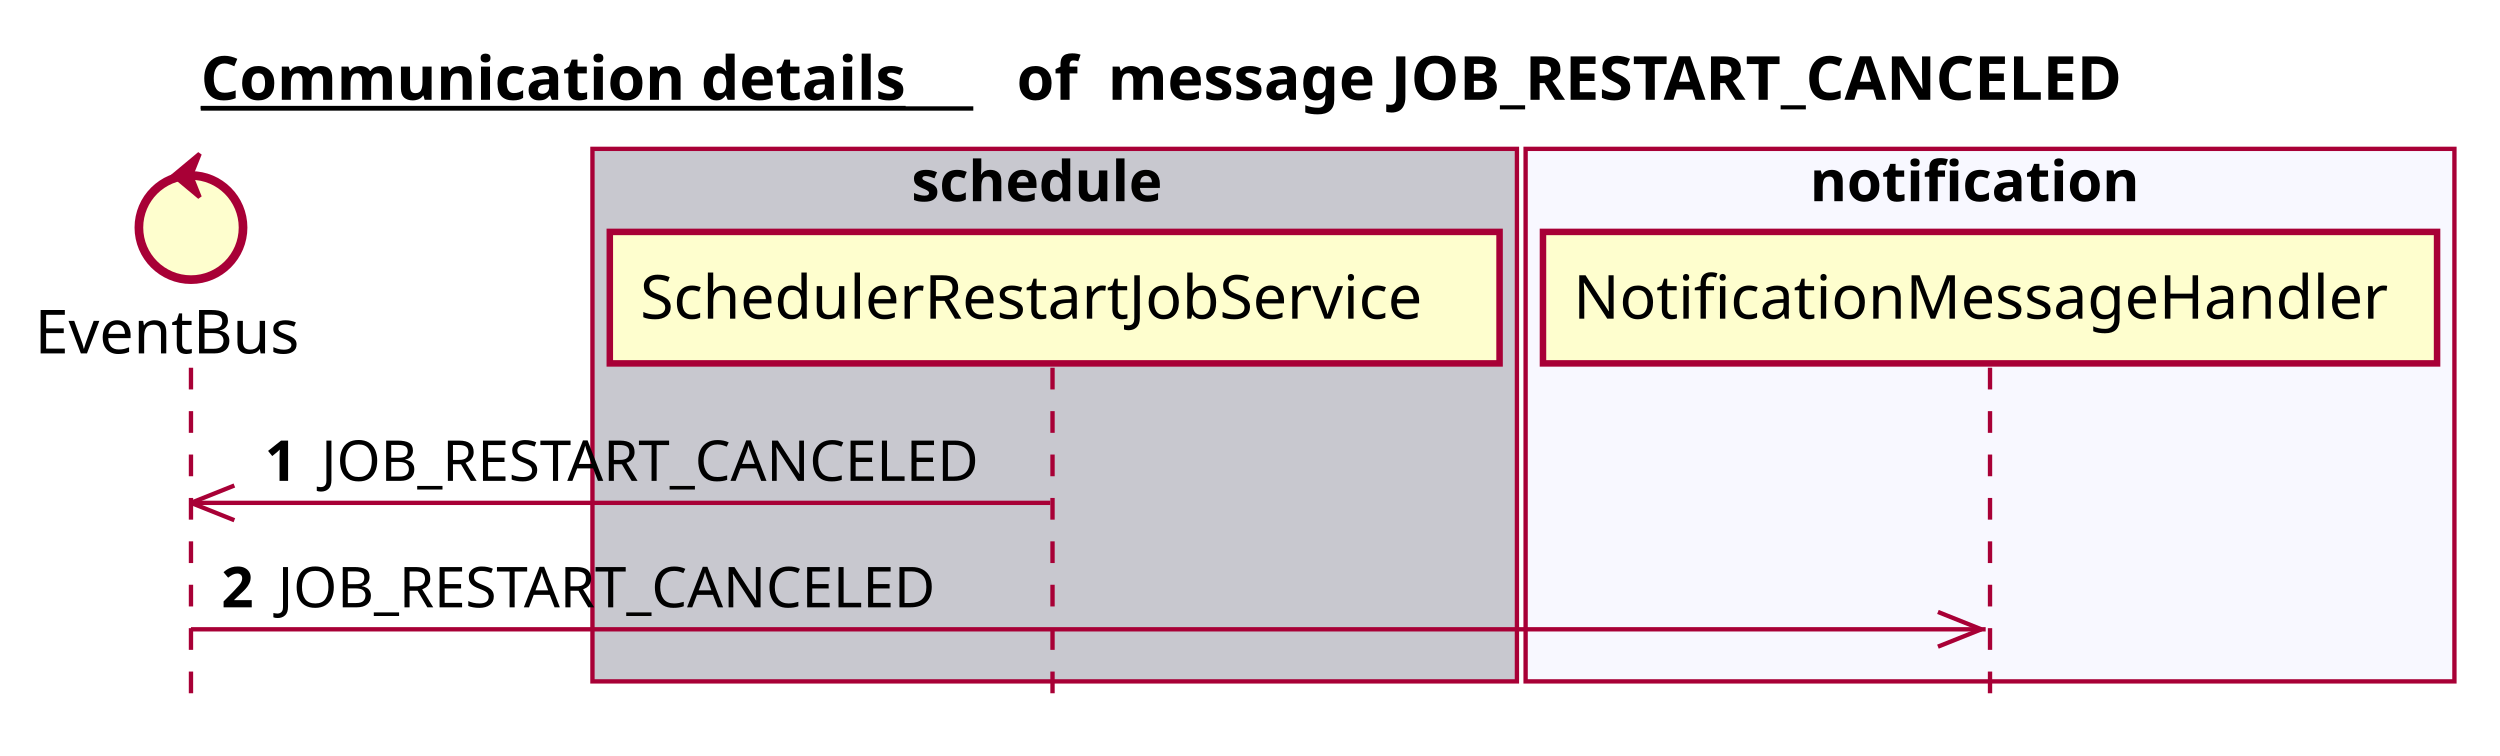
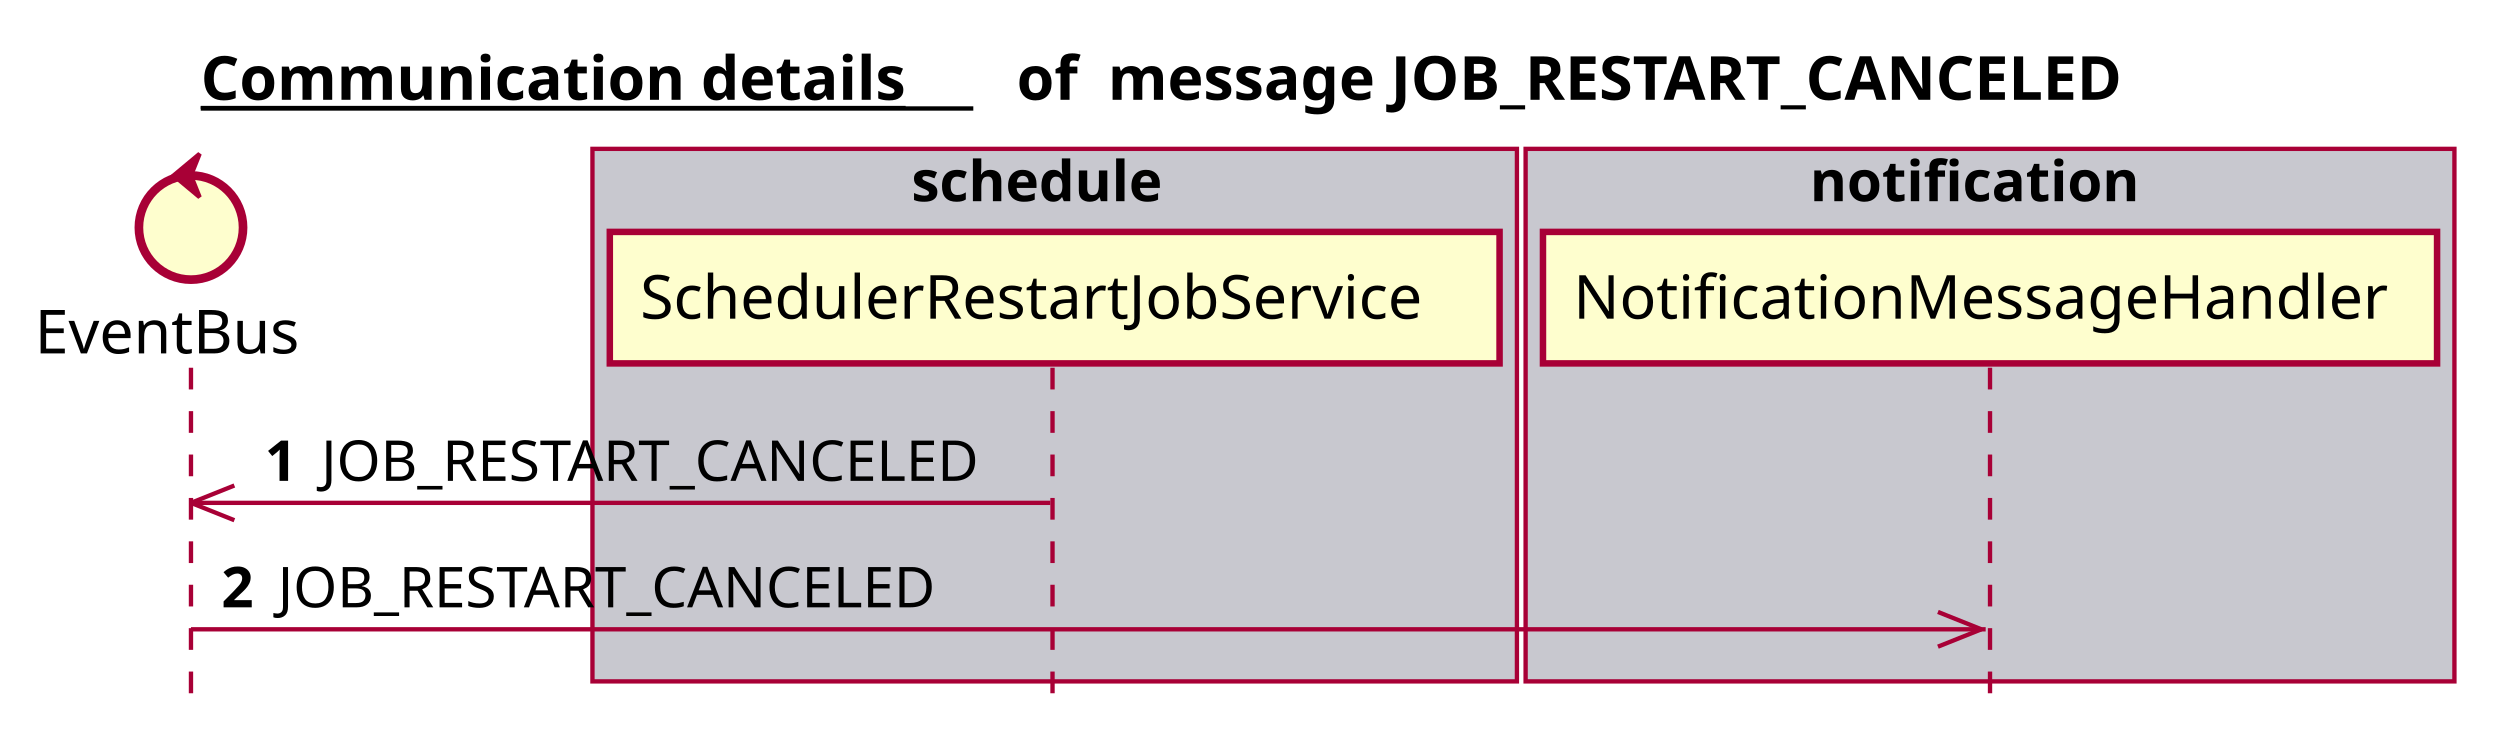
<svg xmlns="http://www.w3.org/2000/svg" contentScriptType="application/ecmascript" contentStyleType="text/css" height="174px" preserveAspectRatio="none" style="width:576px;height:174px;" version="1.1" viewBox="0 0 576 174" width="576px" zoomAndPan="magnify">
  <defs />
  <g>
    <text fill="#000000" font-family="sans-serif" font-size="14" font-weight="bold" lengthAdjust="spacingAndGlyphs" text-decoration="underline" textLength="178" x="46.25" y="22.995">Communication details</text>
    <line style="stroke: #000000; stroke-width: 1.0;" x1="46.25" x2="224.25" y1="24.995" y2="24.995" />
    <text fill="#000000" font-family="sans-serif" font-size="14" font-weight="bold" lengthAdjust="spacingAndGlyphs" textLength="16" x="234.25" y="22.995">of</text>
    <text fill="#000000" font-family="sans-serif" font-size="14" font-weight="bold" lengthAdjust="spacingAndGlyphs" textLength="268" x="255.25" y="22.995">message JOB_RESTART_CANCELED</text>
    <rect fill="#C8C8CF" height="122.695" style="stroke: #A80036; stroke-width: 1.0;" width="213" x="136.5" y="34.297" />
    <text fill="#000000" font-family="sans-serif" font-size="13" font-weight="bold" lengthAdjust="spacingAndGlyphs" textLength="66" x="210" y="46.364">schedule</text>
-     <rect fill="#F8F8FF" height="122.695" style="stroke: #A80036; stroke-width: 1.0;" width="214" x="351.5" y="34.297" />
+     <rect fill="#C8C8CF" height="122.695" style="stroke: #A80036; stroke-width: 1.0;" width="214" x="351.5" y="34.297" />
    <text fill="#000000" font-family="sans-serif" font-size="13" font-weight="bold" lengthAdjust="spacingAndGlyphs" textLength="83" x="417" y="46.364">notification</text>
    <line style="stroke: #A80036; stroke-width: 1.0; stroke-dasharray: 5.0,5.0;" x1="44" x2="44" y1="84.727" y2="162.992" />
    <line style="stroke: #A80036; stroke-width: 1.0; stroke-dasharray: 5.0,5.0;" x1="242.5" x2="242.5" y1="84.727" y2="162.992" />
    <line style="stroke: #A80036; stroke-width: 1.0; stroke-dasharray: 5.0,5.0;" x1="458.5" x2="458.5" y1="84.727" y2="162.992" />
    <text fill="#000000" font-family="sans-serif" font-size="14" lengthAdjust="spacingAndGlyphs" textLength="66" x="8" y="81.425">EventBus</text>
    <ellipse cx="44" cy="52.43" fill="#FEFECE" rx="12" ry="12" style="stroke: #A80036; stroke-width: 2.0;" />
    <polygon fill="#A80036" points="40,40.43,46,35.43,44,40.43,46,45.43,40,40.43" style="stroke: #A80036; stroke-width: 1.0;" />
    <rect fill="#FEFECE" height="30.297" style="stroke: #A80036; stroke-width: 1.5;" width="205" x="140.5" y="53.43" />
    <text fill="#000000" font-family="sans-serif" font-size="14" lengthAdjust="spacingAndGlyphs" textLength="191" x="147.5" y="73.425">SchedulerRestartJobService</text>
    <rect fill="#FEFECE" height="30.297" style="stroke: #A80036; stroke-width: 1.5;" width="206" x="355.5" y="53.43" />
    <text fill="#000000" font-family="sans-serif" font-size="14" lengthAdjust="spacingAndGlyphs" textLength="192" x="362.5" y="73.425">NotificationMessageHandler</text>
    <line style="stroke: #A80036; stroke-width: 1.0;" x1="44" x2="54" y1="115.859" y2="111.859" />
    <line style="stroke: #A80036; stroke-width: 1.0;" x1="44" x2="54" y1="115.859" y2="119.859" />
    <line style="stroke: #A80036; stroke-width: 1.0;" x1="44" x2="242" y1="115.859" y2="115.859" />
    <text fill="#000000" font-family="sans-serif" font-size="13" font-weight="bold" lengthAdjust="spacingAndGlyphs" textLength="9" x="61" y="110.793">1</text>
    <text fill="#000000" font-family="sans-serif" font-size="13" lengthAdjust="spacingAndGlyphs" textLength="162" x="74" y="110.793">JOB_RESTART_CANCELED</text>
    <line style="stroke: #A80036; stroke-width: 1.0;" x1="456.5" x2="446.5" y1="144.992" y2="140.992" />
    <line style="stroke: #A80036; stroke-width: 1.0;" x1="456.5" x2="446.5" y1="144.992" y2="148.992" />
    <line style="stroke: #A80036; stroke-width: 1.0;" x1="44" x2="457.5" y1="144.992" y2="144.992" />
    <text fill="#000000" font-family="sans-serif" font-size="13" font-weight="bold" lengthAdjust="spacingAndGlyphs" textLength="9" x="51" y="139.926">2</text>
    <text fill="#000000" font-family="sans-serif" font-size="13" lengthAdjust="spacingAndGlyphs" textLength="162" x="64" y="139.926">JOB_RESTART_CANCELED</text>
  </g>
</svg>
